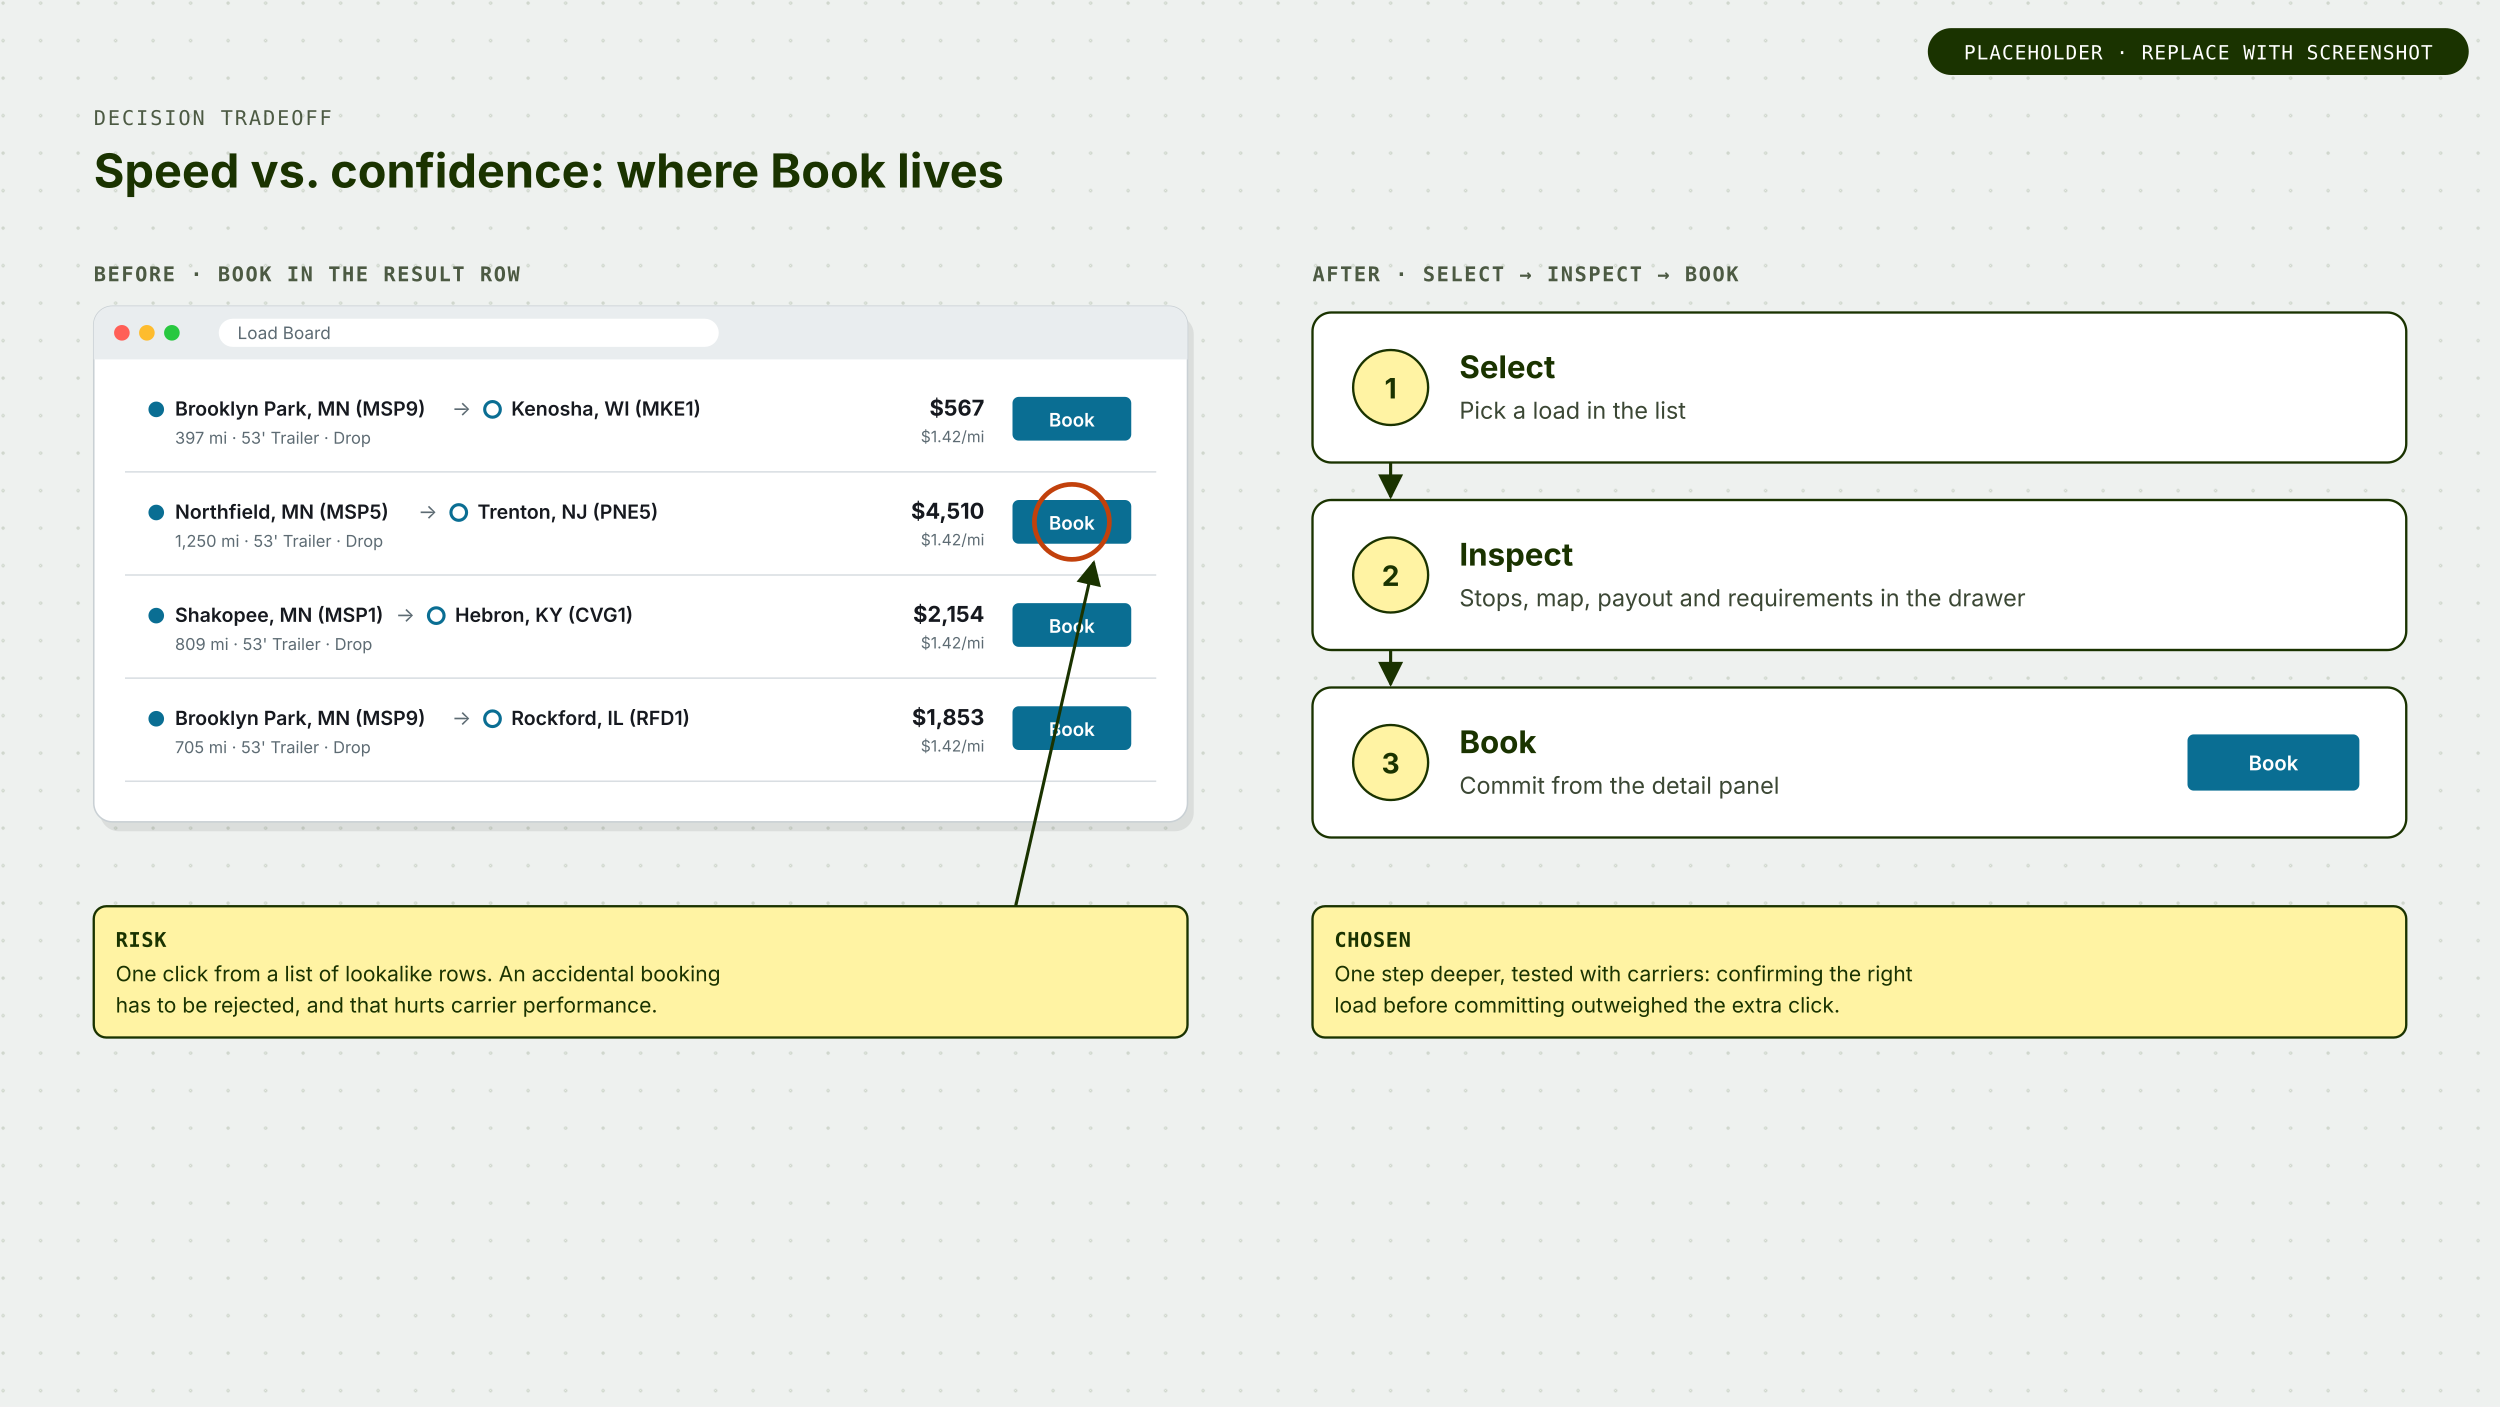
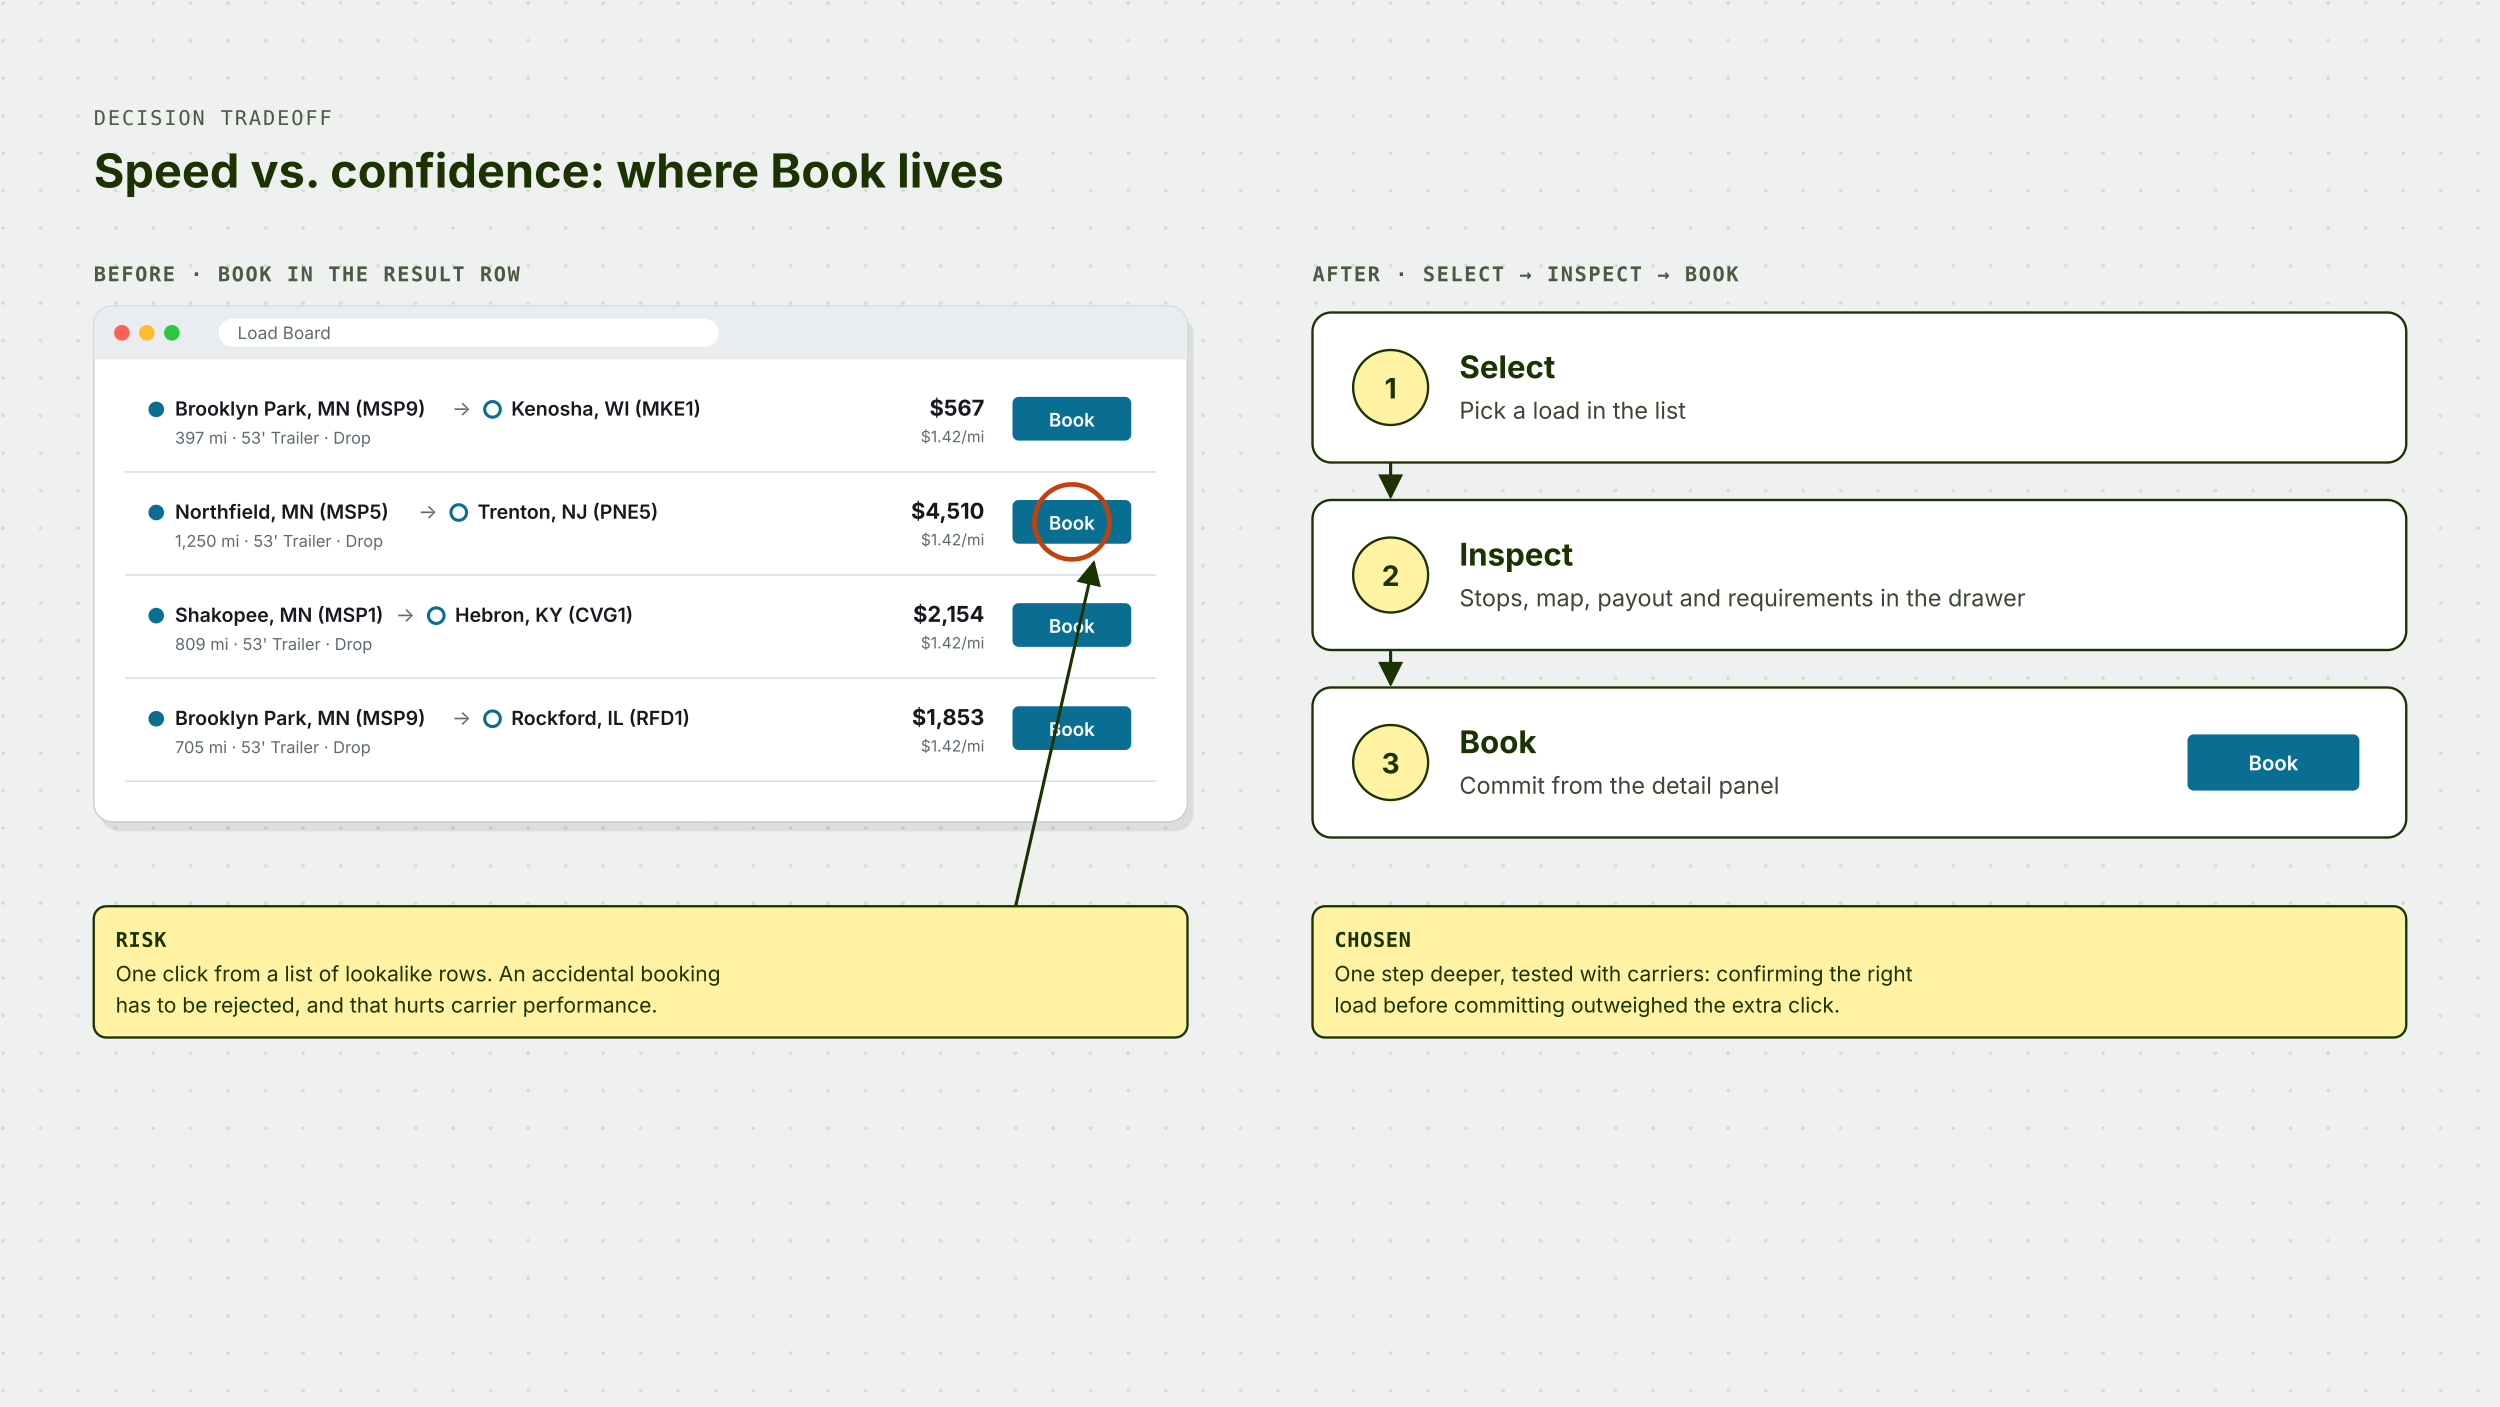
<svg xmlns="http://www.w3.org/2000/svg" width="1600" height="900" viewBox="0 0 1600 900">
  <defs>
    <marker id="ah" viewBox="0 0 10 10" refX="9" refY="5" markerWidth="8" markerHeight="8" orient="auto-start-reverse">
      <path d="M0 0 L10 5 L0 10 z" fill="#1a3300" />
    </marker>
    <pattern id="grid" width="24" height="24" patternUnits="userSpaceOnUse">
      <circle cx="2" cy="2" r="1.1" fill="#cfd6cc" />
    </pattern>
  </defs>
  <rect x="0" y="0" width="1600" height="900" rx="0" fill="#eef1ef" />
  <rect x="0" y="0" width="1600" height="900" rx="0" fill="url(#grid)" />
  <text x="60" y="80" font-family="'Roboto Mono', Menlo, monospace" font-size="13" font-weight="500" fill="#4c5a43" text-anchor="start" letter-spacing="1.2">DECISION TRADEOFF</text>
  <text x="60" y="120" font-family="Inter, 'Helvetica Neue', Arial, sans-serif" font-size="30" font-weight="700" fill="#1a3300" text-anchor="start">Speed vs. confidence: where Book lives</text>
  <text x="60" y="180" font-family="'Roboto Mono', Menlo, monospace" font-size="13" font-weight="600" fill="#4c5a43" text-anchor="start" letter-spacing="1">BEFORE · BOOK IN THE RESULT ROW</text>
  <g filter="none">
    <rect x="64" y="202" width="700" height="330" rx="12" fill="rgba(0,0,0,0.08)" />
    <rect x="60" y="196" width="700" height="330" rx="12" fill="#fff" stroke="#c9d0d4" stroke-width="1" />
    <path d="M60 208 a12 12 0 0 1 12 -12 h676 a12 12 0 0 1 12 12 v22 h-700 z" fill="#e9edef" />
    <circle cx="78" cy="213" r="5" fill="#ff5f57" />
    <circle cx="94" cy="213" r="5" fill="#febc2e" />
    <circle cx="110" cy="213" r="5" fill="#28c840" />
    <rect x="140" y="204" width="320" height="18" rx="9" fill="#fff" />
    <text x="152" y="217" font-family="Inter, 'Helvetica Neue', Arial, sans-serif" font-size="11" font-weight="400" fill="#5d6b73" text-anchor="start">Load Board</text>
  </g>
  <rect x="80" y="240" width="660" height="62" rx="0" fill="#fff" />
  <line x1="80" y1="302" x2="740" y2="302" stroke="#d9dee2" stroke-width="1" />
  <circle cx="100" cy="262" r="5" fill="#0a6e93" />
  <text x="112" y="266" font-family="Inter, 'Helvetica Neue', Arial, sans-serif" font-size="12.5" font-weight="600" fill="#16191f" text-anchor="start">Brooklyn Park, MN (MSP9)</text>
  <text x="289.2" y="266" font-family="Inter, 'Helvetica Neue', Arial, sans-serif" font-size="13" font-weight="400" fill="#5d6b73" text-anchor="start">→</text>
  <circle cx="315.2" cy="262" r="5" fill="none" stroke="#0a6e93" stroke-width="2" />
  <text x="327.2" y="266" font-family="Inter, 'Helvetica Neue', Arial, sans-serif" font-size="12.5" font-weight="600" fill="#16191f" text-anchor="start">Kenosha, WI (MKE1)</text>
  <text x="112" y="284" font-family="Inter, 'Helvetica Neue', Arial, sans-serif" font-size="10.5" font-weight="400" fill="#5d6b73" text-anchor="start">397 mi · 53' Trailer · Drop</text>
  <text x="630" y="266" font-family="Inter, 'Helvetica Neue', Arial, sans-serif" font-size="14" font-weight="700" fill="#16191f" text-anchor="end">$567</text>
  <text x="630" y="283" font-family="Inter, 'Helvetica Neue', Arial, sans-serif" font-size="10" font-weight="400" fill="#5d6b73" text-anchor="end">$1.42/mi</text>
  <rect x="648" y="254" width="76" height="28" rx="4" fill="#0a6e93" />
  <text x="686" y="273" font-family="Inter, 'Helvetica Neue', Arial, sans-serif" font-size="12" font-weight="600" fill="#fff" text-anchor="middle">Book</text>
  <rect x="80" y="306" width="660" height="62" rx="0" fill="#fff" />
  <line x1="80" y1="368" x2="740" y2="368" stroke="#d9dee2" stroke-width="1" />
  <circle cx="100" cy="328" r="5" fill="#0a6e93" />
  <text x="112" y="332" font-family="Inter, 'Helvetica Neue', Arial, sans-serif" font-size="12.5" font-weight="600" fill="#16191f" text-anchor="start">Northfield, MN (MSP5)</text>
  <text x="267.6" y="332" font-family="Inter, 'Helvetica Neue', Arial, sans-serif" font-size="13" font-weight="400" fill="#5d6b73" text-anchor="start">→</text>
  <circle cx="293.6" cy="328" r="5" fill="none" stroke="#0a6e93" stroke-width="2" />
  <text x="305.6" y="332" font-family="Inter, 'Helvetica Neue', Arial, sans-serif" font-size="12.5" font-weight="600" fill="#16191f" text-anchor="start">Trenton, NJ (PNE5)</text>
  <text x="112" y="350" font-family="Inter, 'Helvetica Neue', Arial, sans-serif" font-size="10.5" font-weight="400" fill="#5d6b73" text-anchor="start">1,250 mi · 53' Trailer · Drop</text>
  <text x="630" y="332" font-family="Inter, 'Helvetica Neue', Arial, sans-serif" font-size="14" font-weight="700" fill="#16191f" text-anchor="end">$4,510</text>
  <text x="630" y="349" font-family="Inter, 'Helvetica Neue', Arial, sans-serif" font-size="10" font-weight="400" fill="#5d6b73" text-anchor="end">$1.42/mi</text>
  <rect x="648" y="320" width="76" height="28" rx="4" fill="#0a6e93" />
  <text x="686" y="339" font-family="Inter, 'Helvetica Neue', Arial, sans-serif" font-size="12" font-weight="600" fill="#fff" text-anchor="middle">Book</text>
  <rect x="80" y="372" width="660" height="62" rx="0" fill="#fff" />
  <line x1="80" y1="434" x2="740" y2="434" stroke="#d9dee2" stroke-width="1" />
  <circle cx="100" cy="394" r="5" fill="#0a6e93" />
  <text x="112" y="398" font-family="Inter, 'Helvetica Neue', Arial, sans-serif" font-size="12.5" font-weight="600" fill="#16191f" text-anchor="start">Shakopee, MN (MSP1)</text>
  <text x="253.2" y="398" font-family="Inter, 'Helvetica Neue', Arial, sans-serif" font-size="13" font-weight="400" fill="#5d6b73" text-anchor="start">→</text>
  <circle cx="279.2" cy="394" r="5" fill="none" stroke="#0a6e93" stroke-width="2" />
  <text x="291.2" y="398" font-family="Inter, 'Helvetica Neue', Arial, sans-serif" font-size="12.5" font-weight="600" fill="#16191f" text-anchor="start">Hebron, KY (CVG1)</text>
  <text x="112" y="416" font-family="Inter, 'Helvetica Neue', Arial, sans-serif" font-size="10.5" font-weight="400" fill="#5d6b73" text-anchor="start">809 mi · 53' Trailer · Drop</text>
  <text x="630" y="398" font-family="Inter, 'Helvetica Neue', Arial, sans-serif" font-size="14" font-weight="700" fill="#16191f" text-anchor="end">$2,154</text>
  <text x="630" y="415" font-family="Inter, 'Helvetica Neue', Arial, sans-serif" font-size="10" font-weight="400" fill="#5d6b73" text-anchor="end">$1.42/mi</text>
  <rect x="648" y="386" width="76" height="28" rx="4" fill="#0a6e93" />
  <text x="686" y="405" font-family="Inter, 'Helvetica Neue', Arial, sans-serif" font-size="12" font-weight="600" fill="#fff" text-anchor="middle">Book</text>
  <rect x="80" y="438" width="660" height="62" rx="0" fill="#fff" />
  <line x1="80" y1="500" x2="740" y2="500" stroke="#d9dee2" stroke-width="1" />
  <circle cx="100" cy="460" r="5" fill="#0a6e93" />
  <text x="112" y="464" font-family="Inter, 'Helvetica Neue', Arial, sans-serif" font-size="12.5" font-weight="600" fill="#16191f" text-anchor="start">Brooklyn Park, MN (MSP9)</text>
  <text x="289.2" y="464" font-family="Inter, 'Helvetica Neue', Arial, sans-serif" font-size="13" font-weight="400" fill="#5d6b73" text-anchor="start">→</text>
  <circle cx="315.2" cy="460" r="5" fill="none" stroke="#0a6e93" stroke-width="2" />
  <text x="327.2" y="464" font-family="Inter, 'Helvetica Neue', Arial, sans-serif" font-size="12.5" font-weight="600" fill="#16191f" text-anchor="start">Rockford, IL (RFD1)</text>
  <text x="112" y="482" font-family="Inter, 'Helvetica Neue', Arial, sans-serif" font-size="10.5" font-weight="400" fill="#5d6b73" text-anchor="start">705 mi · 53' Trailer · Drop</text>
  <text x="630" y="464" font-family="Inter, 'Helvetica Neue', Arial, sans-serif" font-size="14" font-weight="700" fill="#16191f" text-anchor="end">$1,853</text>
  <text x="630" y="481" font-family="Inter, 'Helvetica Neue', Arial, sans-serif" font-size="10" font-weight="400" fill="#5d6b73" text-anchor="end">$1.42/mi</text>
  <rect x="648" y="452" width="76" height="28" rx="4" fill="#0a6e93" />
  <text x="686" y="471" font-family="Inter, 'Helvetica Neue', Arial, sans-serif" font-size="12" font-weight="600" fill="#fff" text-anchor="middle">Book</text>
  <circle cx="686" cy="334" r="24" fill="none" stroke="#c2410c" stroke-width="3" />
  <path d="M650 580 L700 360" stroke="#1a3300" stroke-width="2" fill="none" marker-end="url(#ah)" />
  <rect x="60" y="580" width="700" height="84" rx="8" fill="#fff3a3" stroke="#1a3300" stroke-width="1.5" />
  <text x="74" y="606" font-family="'Roboto Mono', Menlo, monospace" font-size="13" font-weight="700" fill="#1a3300" text-anchor="start" letter-spacing="0.4">RISK</text>
  <text x="74" y="628" font-family="Inter, 'Helvetica Neue', Arial, sans-serif" font-size="13.5" font-weight="400" fill="#1a3300" text-anchor="start">One click from a list of lookalike rows. An accidental booking</text>
  <text x="74" y="648" font-family="Inter, 'Helvetica Neue', Arial, sans-serif" font-size="13.5" font-weight="400" fill="#1a3300" text-anchor="start">has to be rejected, and that hurts carrier performance.</text>
  <text x="840" y="180" font-family="'Roboto Mono', Menlo, monospace" font-size="13" font-weight="600" fill="#4c5a43" text-anchor="start" letter-spacing="1">AFTER · SELECT → INSPECT → BOOK</text>
  <rect x="840" y="200" width="700" height="96" rx="12" fill="#fff" stroke="#1a3300" stroke-width="1.5" />
  <circle cx="890" cy="248" r="24" fill="#fff3a3" stroke="#1a3300" stroke-width="1.5" />
  <text x="890" y="255" font-family="Inter, 'Helvetica Neue', Arial, sans-serif" font-size="18" font-weight="700" fill="#1a3300" text-anchor="middle">1</text>
  <text x="934" y="242" font-family="Inter, 'Helvetica Neue', Arial, sans-serif" font-size="20" font-weight="700" fill="#1a3300" text-anchor="start">Select</text>
  <text x="934" y="268" font-family="Inter, 'Helvetica Neue', Arial, sans-serif" font-size="15" font-weight="400" fill="#3b4734" text-anchor="start">Pick a load in the list</text>
  <path d="M890 296 v22" stroke="#1a3300" stroke-width="2" marker-end="url(#ah)" />
  <rect x="840" y="320" width="700" height="96" rx="12" fill="#fff" stroke="#1a3300" stroke-width="1.5" />
  <circle cx="890" cy="368" r="24" fill="#fff3a3" stroke="#1a3300" stroke-width="1.5" />
  <text x="890" y="375" font-family="Inter, 'Helvetica Neue', Arial, sans-serif" font-size="18" font-weight="700" fill="#1a3300" text-anchor="middle">2</text>
  <text x="934" y="362" font-family="Inter, 'Helvetica Neue', Arial, sans-serif" font-size="20" font-weight="700" fill="#1a3300" text-anchor="start">Inspect</text>
  <text x="934" y="388" font-family="Inter, 'Helvetica Neue', Arial, sans-serif" font-size="15" font-weight="400" fill="#3b4734" text-anchor="start">Stops, map, payout and requirements in the drawer</text>
  <path d="M890 416 v22" stroke="#1a3300" stroke-width="2" marker-end="url(#ah)" />
  <rect x="840" y="440" width="700" height="96" rx="12" fill="#fff" stroke="#1a3300" stroke-width="1.5" />
  <circle cx="890" cy="488" r="24" fill="#fff3a3" stroke="#1a3300" stroke-width="1.5" />
  <text x="890" y="495" font-family="Inter, 'Helvetica Neue', Arial, sans-serif" font-size="18" font-weight="700" fill="#1a3300" text-anchor="middle">3</text>
  <text x="934" y="482" font-family="Inter, 'Helvetica Neue', Arial, sans-serif" font-size="20" font-weight="700" fill="#1a3300" text-anchor="start">Book</text>
  <text x="934" y="508" font-family="Inter, 'Helvetica Neue', Arial, sans-serif" font-size="15" font-weight="400" fill="#3b4734" text-anchor="start">Commit from the detail panel</text>
  <rect x="1400" y="470" width="110" height="36" rx="4" fill="#0a6e93" />
  <text x="1455" y="493" font-family="Inter, 'Helvetica Neue', Arial, sans-serif" font-size="13" font-weight="600" fill="#fff" text-anchor="middle">Book</text>
  <rect x="840" y="580" width="700" height="84" rx="8" fill="#fff3a3" stroke="#1a3300" stroke-width="1.5" />
  <text x="854" y="606" font-family="'Roboto Mono', Menlo, monospace" font-size="13" font-weight="700" fill="#1a3300" text-anchor="start" letter-spacing="0.4">CHOSEN</text>
  <text x="854" y="628" font-family="Inter, 'Helvetica Neue', Arial, sans-serif" font-size="13.5" font-weight="400" fill="#1a3300" text-anchor="start">One step deeper, tested with carriers: confirming the right</text>
  <text x="854" y="648" font-family="Inter, 'Helvetica Neue', Arial, sans-serif" font-size="13.5" font-weight="400" fill="#1a3300" text-anchor="start">load before committing outweighed the extra click.</text>
-   <rect x="1233.8" y="18" width="346.2" height="30" rx="15" fill="#1a3300" />
-   <text x="1406.9" y="38" font-family="'Roboto Mono', Menlo, monospace" font-size="12.5" font-weight="500" fill="#fff" text-anchor="middle" letter-spacing="0.6">PLACEHOLDER · REPLACE WITH SCREENSHOT</text>
</svg>
